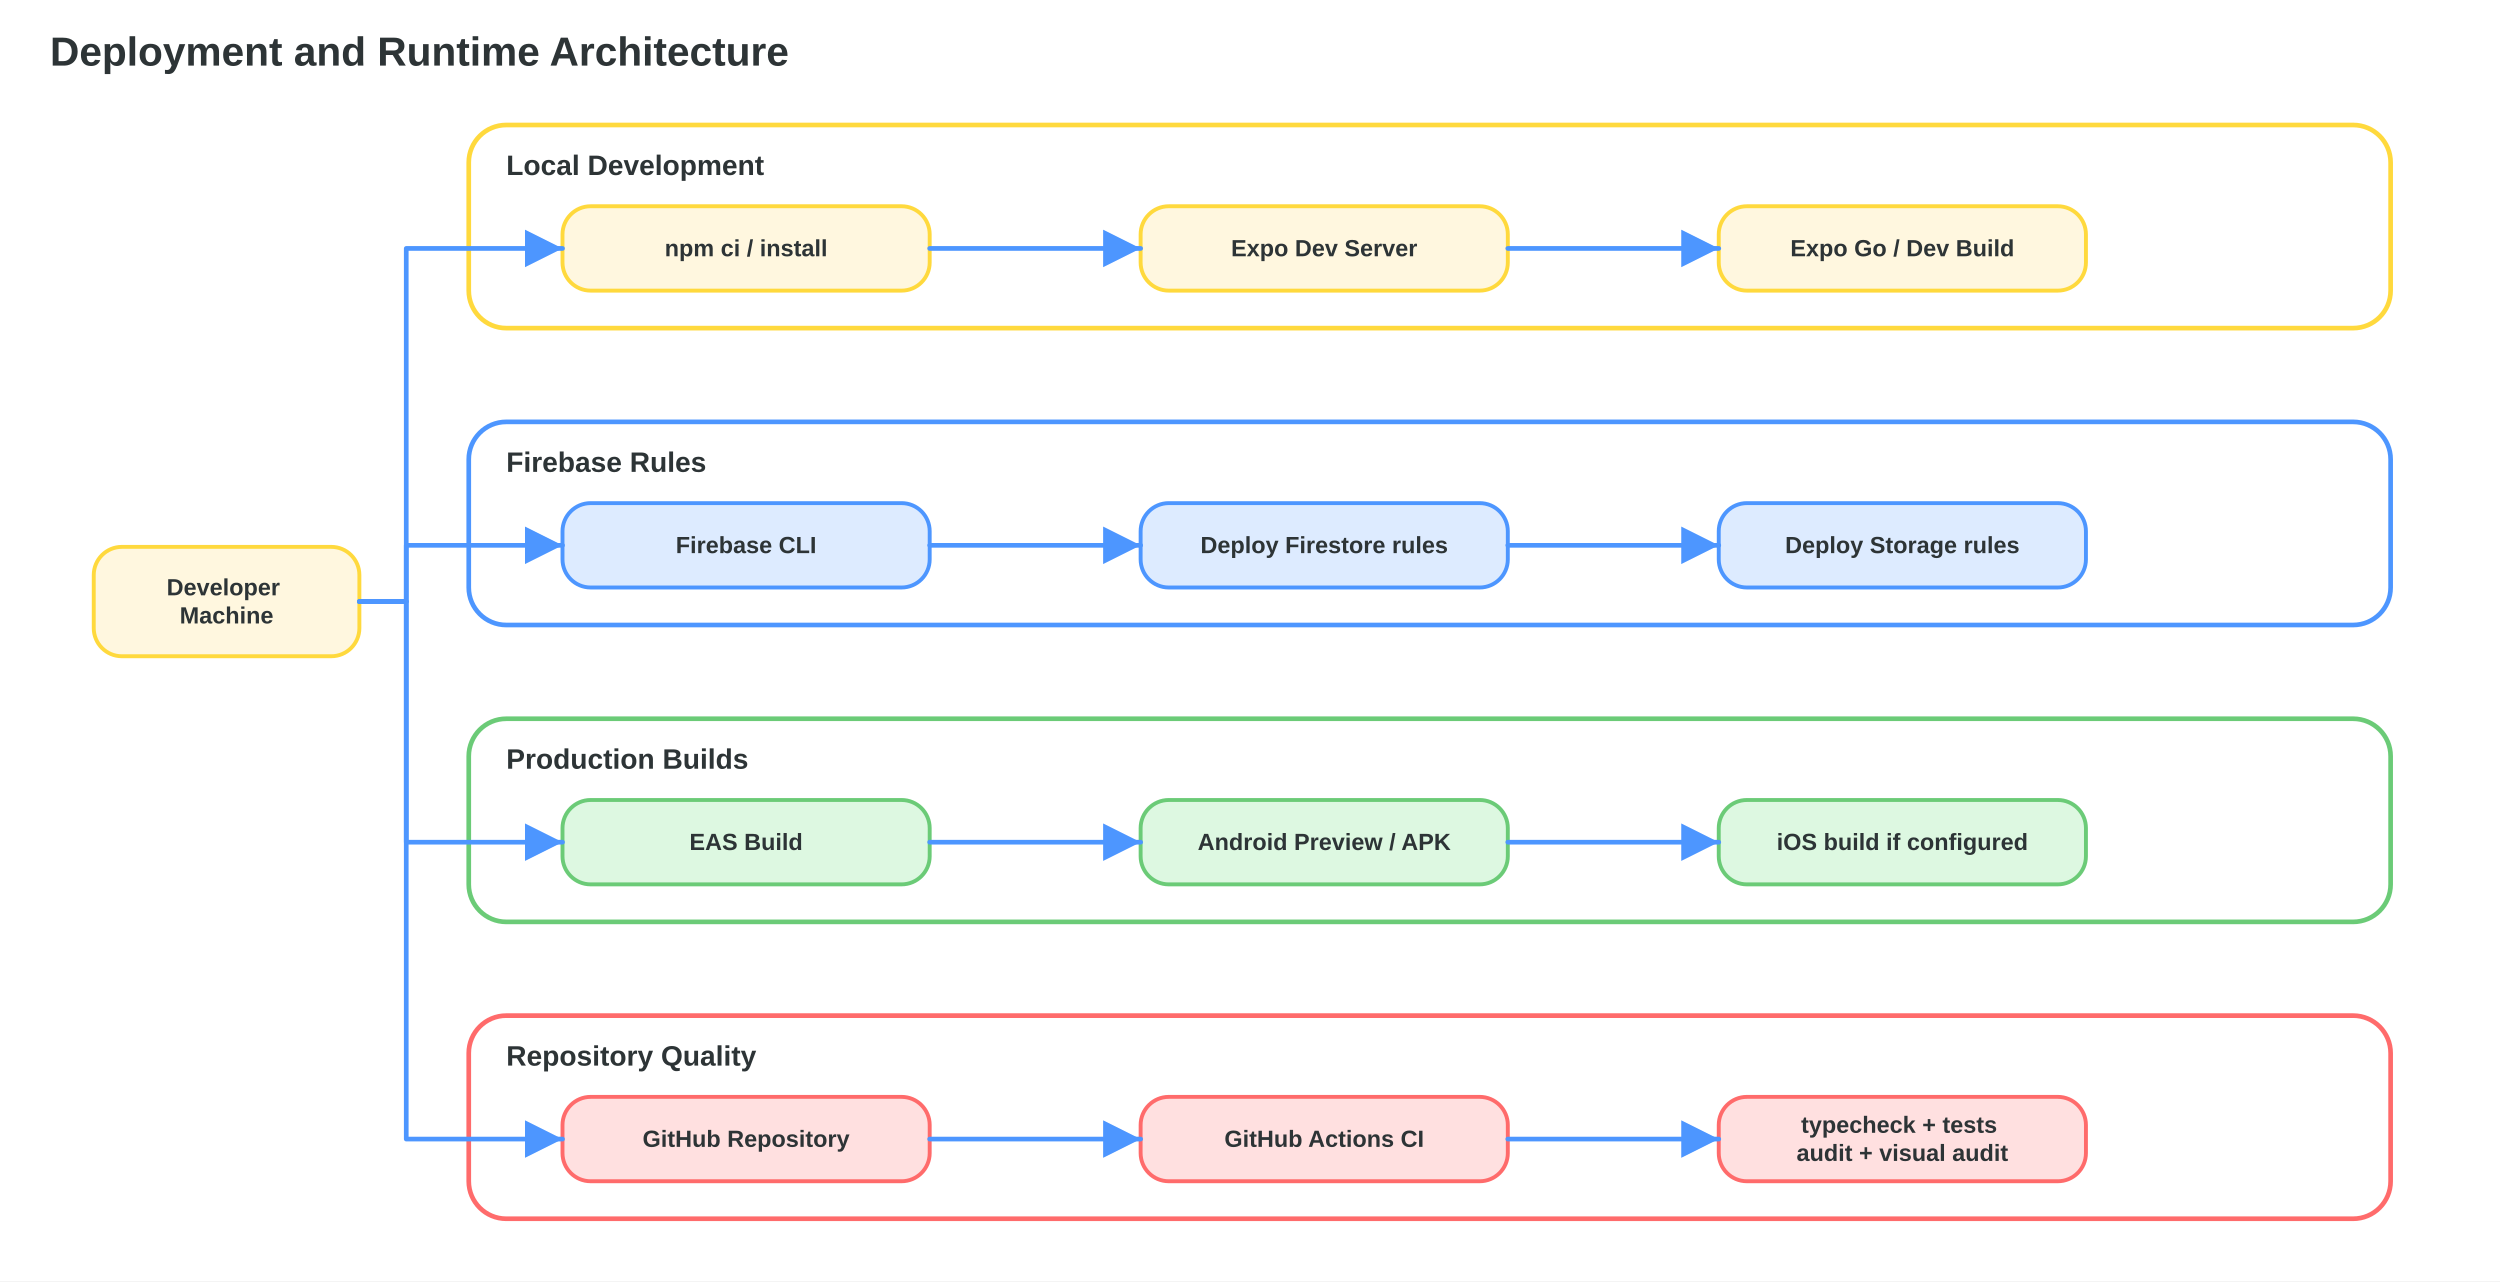
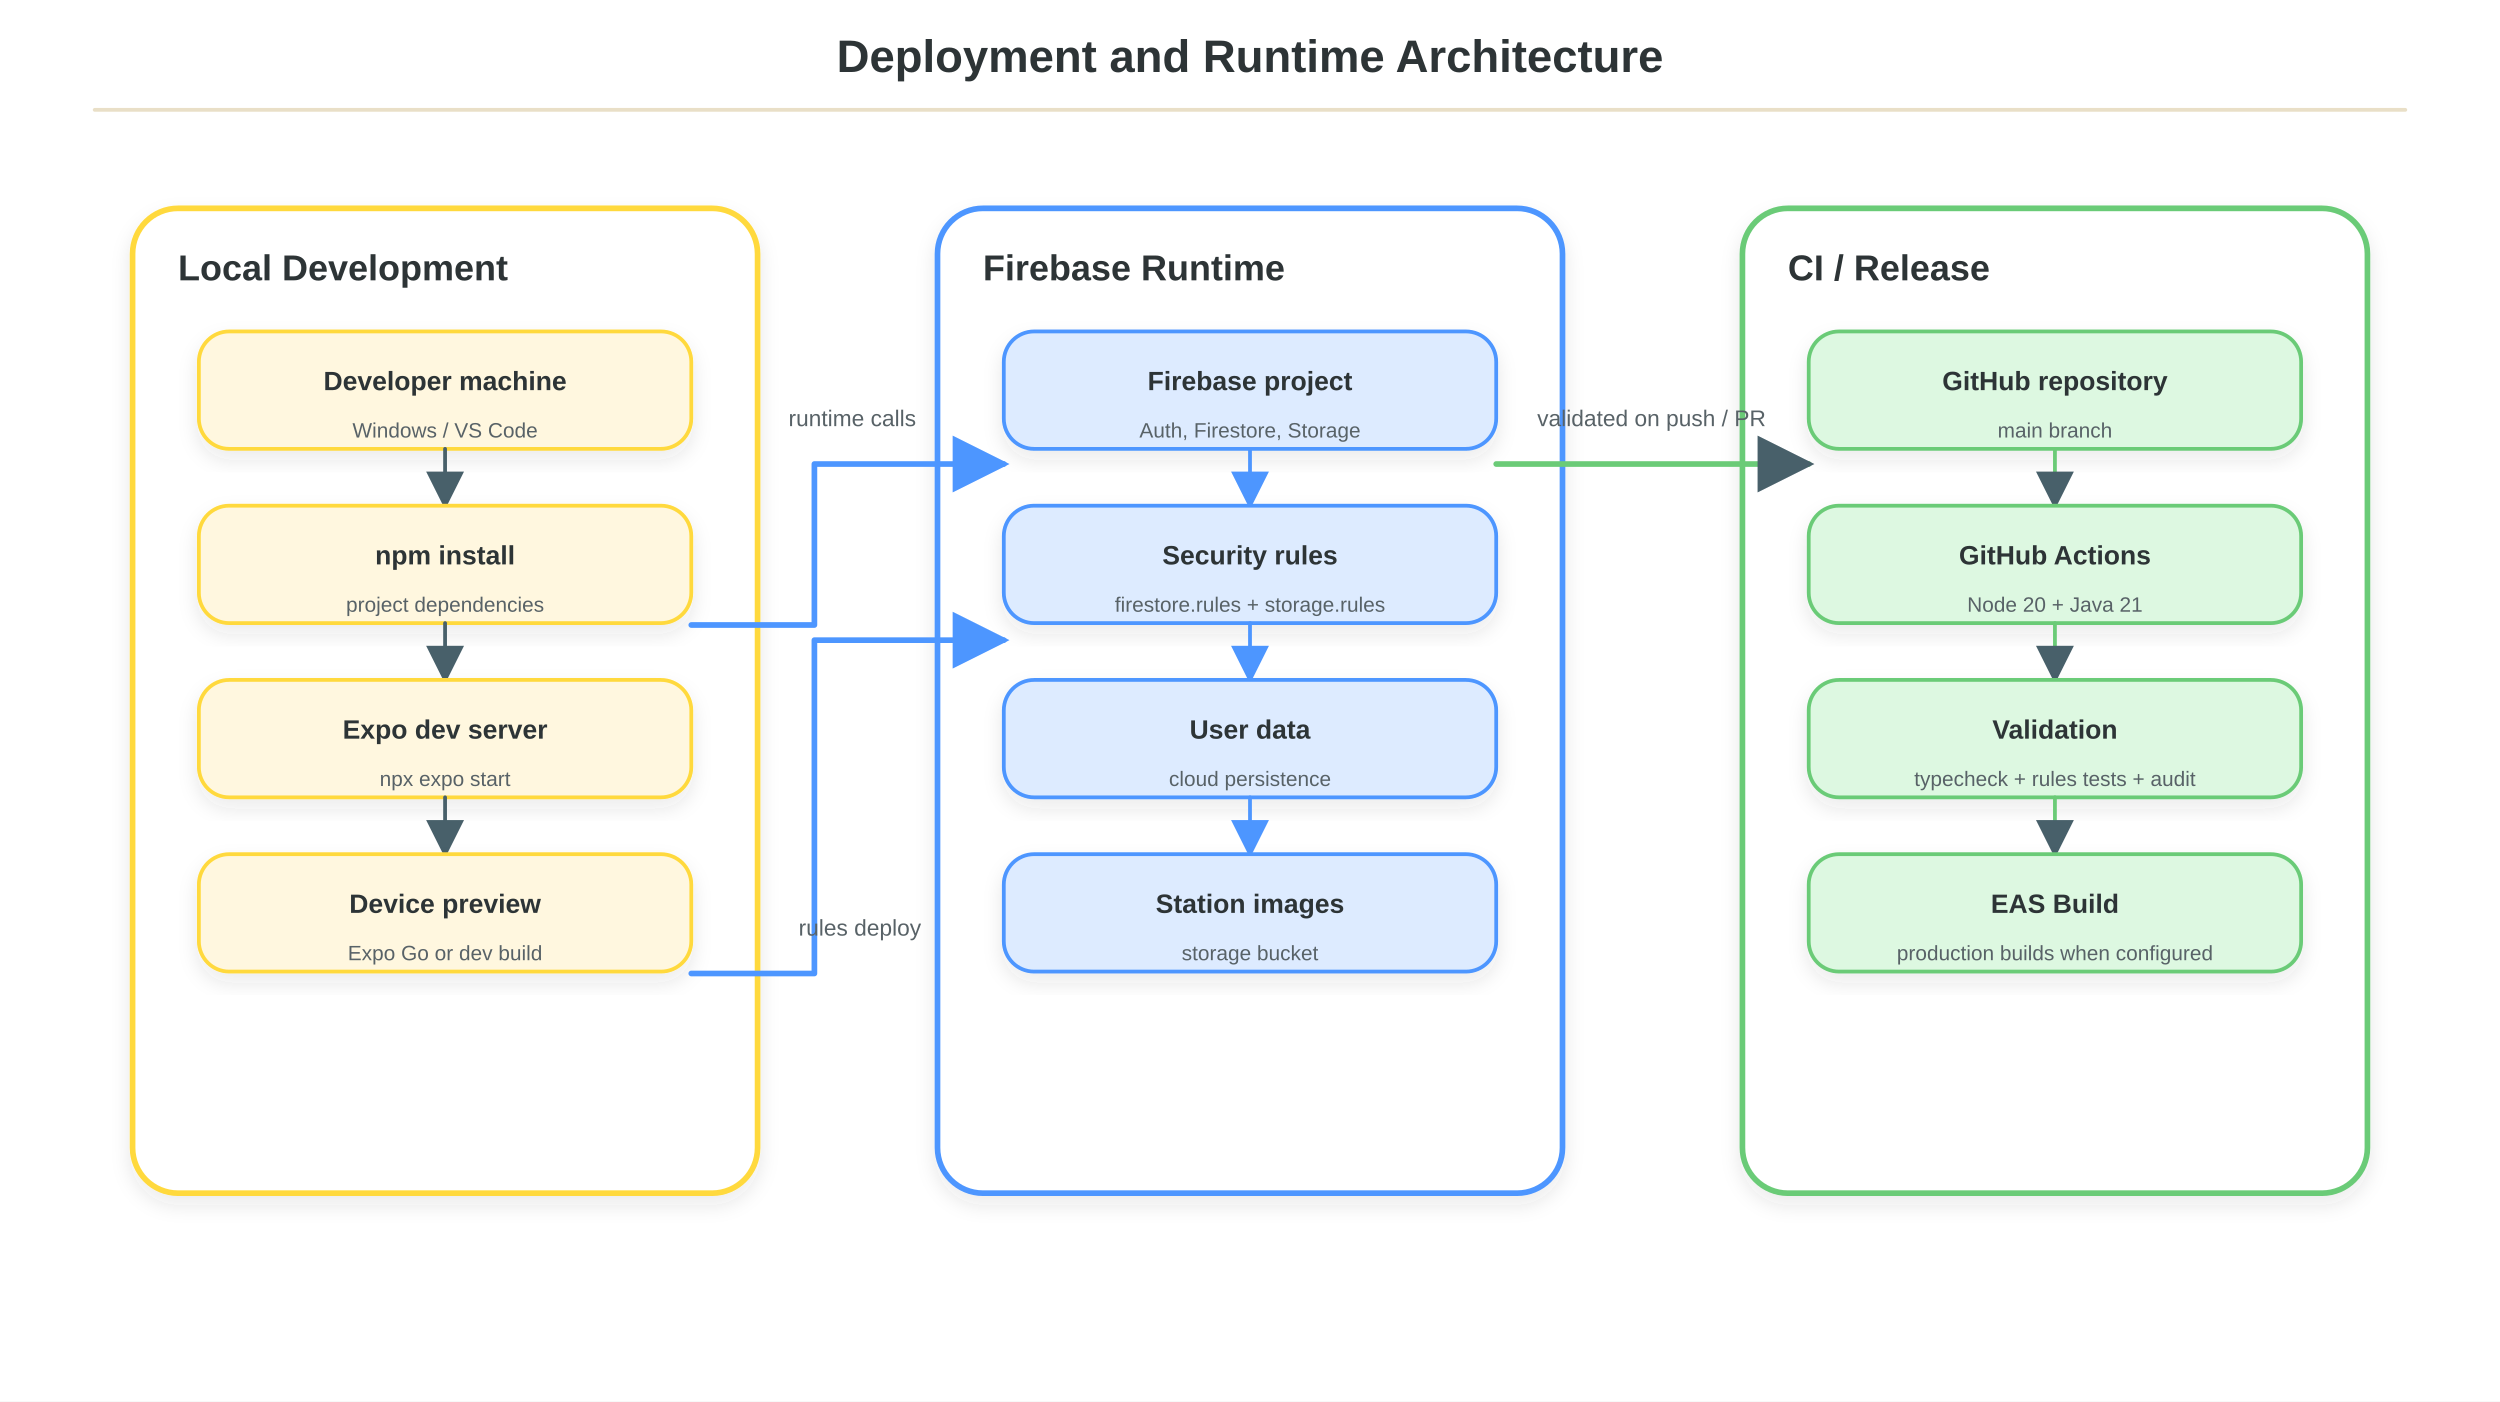
- <svg xmlns="http://www.w3.org/2000/svg" width="1600" height="820" viewBox="0 0 1600 820" role="img" aria-label="Deployment and Runtime Architecture">
+ <svg xmlns="http://www.w3.org/2000/svg" width="1320" height="740" viewBox="0 0 1320 740" role="img" aria-labelledby="title desc">
  <defs>
    <marker id="arrow" markerWidth="12" markerHeight="12" refX="10" refY="6" orient="auto" markerUnits="strokeWidth">
-       <path d="M2,2 L10,6 L2,10 Z" fill="#4D96FF" />
+       <path d="M 1 1 L 11 6 L 1 11 z" fill="#48606A" />
    </marker>
-     <style>
-     .title { font: 700 26px Arial, Helvetica, sans-serif; fill: #2D3436; }
-     .panel-title { font: 700 18px Arial, Helvetica, sans-serif; fill: #2D3436; }
-     .box-text { font: 600 15px Arial, Helvetica, sans-serif; fill: #2D3436; }
-     .small-text { font: 600 13px Arial, Helvetica, sans-serif; fill: #586267; }
-     .edge-label { font: 600 12px Arial, Helvetica, sans-serif; fill: #586267; }
-     .arrow { fill: none; stroke: #4D96FF; stroke-width: 3; stroke-linecap: round; stroke-linejoin: round; marker-end: url(#arrow); }
-     .arrow-soft { fill: none; stroke: #4D96FF; stroke-width: 2.4; stroke-linecap: round; stroke-linejoin: round; marker-end: url(#arrow); stroke-dasharray: 8 6; }
-     .relation { fill: none; stroke: #4D96FF; stroke-width: 2.6; stroke-linecap: round; stroke-linejoin: round; }
-   </style>
+     <marker id="arrow-blue" markerWidth="12" markerHeight="12" refX="10" refY="6" orient="auto" markerUnits="strokeWidth">
+       <path d="M 1 1 L 11 6 L 1 11 z" fill="#4D96FF" />
+     </marker>
+     <filter id="shadow" x="-20%" y="-20%" width="140%" height="140%">
+       <feDropShadow dx="0" dy="5" stdDeviation="5" flood-color="#2D3436" flood-opacity="0.10" />
+     </filter>
  </defs>
-   <rect x="0" y="0" width="1600" height="820" fill="#FFFFFF" />
-   <text x="32" y="42" class="title" text-anchor="start">Deployment and Runtime Architecture</text>
-   <rect x="60" y="350" width="170" height="70" rx="18" fill="#FFF7DF" stroke="#FFD93D" stroke-width="2.5" />
-   <text x="145.0" y="381.0" class="box-text" text-anchor="middle">
-     <tspan x="145.0" dy="0">Developer</tspan>
-     <tspan x="145.0" dy="18">Machine</tspan>
+   <rect x="0" y="0" width="1320" height="740" fill="#FFFFFF" />
+   <text x="660.0" y="38" text-anchor="middle" font-family="Arial, Helvetica, sans-serif" font-size="24" font-weight="700" fill="#2D3436">Deployment and Runtime Architecture</text>
+   <line x1="50" y1="58" x2="1270" y2="58" stroke="#E9DFC7" stroke-width="2" stroke-linecap="round" />
+   <rect x="70" y="110" width="330" height="520" rx="24" fill="#FFFFFF" stroke="#FFD93D" stroke-width="3" filter="url(#shadow)" />
+   <text x="94" y="148" text-anchor="start" font-family="Arial, Helvetica, sans-serif" font-size="19" font-weight="700" fill="#2D3436">Local Development</text>
+   <rect x="495" y="110" width="330" height="520" rx="24" fill="#FFFFFF" stroke="#4D96FF" stroke-width="3" filter="url(#shadow)" />
+   <text x="519" y="148" text-anchor="start" font-family="Arial, Helvetica, sans-serif" font-size="19" font-weight="700" fill="#2D3436">Firebase Runtime</text>
+   <rect x="920" y="110" width="330" height="520" rx="24" fill="#FFFFFF" stroke="#6BCB77" stroke-width="3" filter="url(#shadow)" />
+   <text x="944" y="148" text-anchor="start" font-family="Arial, Helvetica, sans-serif" font-size="19" font-weight="700" fill="#2D3436">CI / Release</text>
+   <rect x="105" y="175" width="260" height="62" rx="16" fill="#FFF7DF" stroke="#FFD93D" stroke-width="2" filter="url(#shadow)" />
+   <text x="235.0" y="206" text-anchor="middle" font-family="Arial, Helvetica, sans-serif" font-size="14" font-weight="700" fill="#2D3436">
+     <tspan x="235.0" dy="0">Developer machine</tspan>
  </text>
-   <rect x="300" y="80" width="1230" height="130" rx="24" fill="#FFFFFF" stroke="#FFD93D" stroke-width="3" />
-   <text x="324" y="112" class="panel-title" text-anchor="start">Local Development</text>
-   <rect x="360" y="132" width="235" height="54" rx="18" fill="#FFF7DF" stroke="#FFD93D" stroke-width="2.5" />
-   <text x="477.5" y="164.0" class="box-text" text-anchor="middle">
-     <tspan x="477.5" dy="0">npm ci / install</tspan>
+   <text x="235.0" y="231" text-anchor="middle" font-family="Arial, Helvetica, sans-serif" font-size="11" font-weight="400" fill="#586267">
+     <tspan x="235.0" dy="0">Windows / VS Code</tspan>
  </text>
-   <rect x="730" y="132" width="235" height="54" rx="18" fill="#FFF7DF" stroke="#FFD93D" stroke-width="2.5" />
-   <text x="847.5" y="164.0" class="box-text" text-anchor="middle">
-     <tspan x="847.5" dy="0">Expo Dev Server</tspan>
+   <line x1="235" y1="237" x2="235" y2="267" stroke="#48606A" stroke-width="2" stroke-linecap="round" marker-end="url(#arrow)" />
+   <rect x="105" y="267" width="260" height="62" rx="16" fill="#FFF7DF" stroke="#FFD93D" stroke-width="2" filter="url(#shadow)" />
+   <text x="235.0" y="298" text-anchor="middle" font-family="Arial, Helvetica, sans-serif" font-size="14" font-weight="700" fill="#2D3436">
+     <tspan x="235.0" dy="0">npm install</tspan>
  </text>
-   <path class="arrow" d="M 595 159 L 730 159" />
-   <rect x="1100" y="132" width="235" height="54" rx="18" fill="#FFF7DF" stroke="#FFD93D" stroke-width="2.5" />
-   <text x="1217.5" y="164.0" class="box-text" text-anchor="middle">
-     <tspan x="1217.5" dy="0">Expo Go / Dev Build</tspan>
+   <text x="235.0" y="323" text-anchor="middle" font-family="Arial, Helvetica, sans-serif" font-size="11" font-weight="400" fill="#586267">
+     <tspan x="235.0" dy="0">project dependencies</tspan>
  </text>
-   <path class="arrow" d="M 965 159 L 1100 159" />
-   <path class="arrow" d="M 230 385 L 260 385 L 260 159 L 360 159" />
-   <rect x="300" y="270" width="1230" height="130" rx="24" fill="#FFFFFF" stroke="#4D96FF" stroke-width="3" />
-   <text x="324" y="302" class="panel-title" text-anchor="start">Firebase Rules</text>
-   <rect x="360" y="322" width="235" height="54" rx="18" fill="#DDEBFF" stroke="#4D96FF" stroke-width="2.5" />
-   <text x="477.5" y="354.0" class="box-text" text-anchor="middle">
-     <tspan x="477.5" dy="0">Firebase CLI</tspan>
+   <line x1="235" y1="329" x2="235" y2="359" stroke="#48606A" stroke-width="2" stroke-linecap="round" marker-end="url(#arrow)" />
+   <rect x="105" y="359" width="260" height="62" rx="16" fill="#FFF7DF" stroke="#FFD93D" stroke-width="2" filter="url(#shadow)" />
+   <text x="235.0" y="390" text-anchor="middle" font-family="Arial, Helvetica, sans-serif" font-size="14" font-weight="700" fill="#2D3436">
+     <tspan x="235.0" dy="0">Expo dev server</tspan>
  </text>
-   <rect x="730" y="322" width="235" height="54" rx="18" fill="#DDEBFF" stroke="#4D96FF" stroke-width="2.5" />
-   <text x="847.5" y="354.0" class="box-text" text-anchor="middle">
-     <tspan x="847.5" dy="0">Deploy Firestore rules</tspan>
+   <text x="235.0" y="415" text-anchor="middle" font-family="Arial, Helvetica, sans-serif" font-size="11" font-weight="400" fill="#586267">
+     <tspan x="235.0" dy="0">npx expo start</tspan>
  </text>
-   <path class="arrow" d="M 595 349 L 730 349" />
-   <rect x="1100" y="322" width="235" height="54" rx="18" fill="#DDEBFF" stroke="#4D96FF" stroke-width="2.5" />
-   <text x="1217.5" y="354.0" class="box-text" text-anchor="middle">
-     <tspan x="1217.5" dy="0">Deploy Storage rules</tspan>
+   <line x1="235" y1="421" x2="235" y2="451" stroke="#48606A" stroke-width="2" stroke-linecap="round" marker-end="url(#arrow)" />
+   <rect x="105" y="451" width="260" height="62" rx="16" fill="#FFF7DF" stroke="#FFD93D" stroke-width="2" filter="url(#shadow)" />
+   <text x="235.0" y="482" text-anchor="middle" font-family="Arial, Helvetica, sans-serif" font-size="14" font-weight="700" fill="#2D3436">
+     <tspan x="235.0" dy="0">Device preview</tspan>
  </text>
-   <path class="arrow" d="M 965 349 L 1100 349" />
-   <path class="arrow" d="M 230 385 L 260 385 L 260 349 L 360 349" />
-   <rect x="300" y="460" width="1230" height="130" rx="24" fill="#FFFFFF" stroke="#6BCB77" stroke-width="3" />
-   <text x="324" y="492" class="panel-title" text-anchor="start">Production Builds</text>
-   <rect x="360" y="512" width="235" height="54" rx="18" fill="#DDF8E1" stroke="#6BCB77" stroke-width="2.5" />
-   <text x="477.5" y="544.0" class="box-text" text-anchor="middle">
-     <tspan x="477.5" dy="0">EAS Build</tspan>
+   <text x="235.0" y="507" text-anchor="middle" font-family="Arial, Helvetica, sans-serif" font-size="11" font-weight="400" fill="#586267">
+     <tspan x="235.0" dy="0">Expo Go or dev build</tspan>
  </text>
-   <rect x="730" y="512" width="235" height="54" rx="18" fill="#DDF8E1" stroke="#6BCB77" stroke-width="2.5" />
-   <text x="847.5" y="544.0" class="box-text" text-anchor="middle">
-     <tspan x="847.5" dy="0">Android Preview / APK</tspan>
+   <rect x="530" y="175" width="260" height="62" rx="16" fill="#DDEBFF" stroke="#4D96FF" stroke-width="2" filter="url(#shadow)" />
+   <text x="660.0" y="206" text-anchor="middle" font-family="Arial, Helvetica, sans-serif" font-size="14" font-weight="700" fill="#2D3436">
+     <tspan x="660.0" dy="0">Firebase project</tspan>
  </text>
-   <path class="arrow" d="M 595 539 L 730 539" />
-   <rect x="1100" y="512" width="235" height="54" rx="18" fill="#DDF8E1" stroke="#6BCB77" stroke-width="2.5" />
-   <text x="1217.5" y="544.0" class="box-text" text-anchor="middle">
-     <tspan x="1217.5" dy="0">iOS build if configured</tspan>
+   <text x="660.0" y="231" text-anchor="middle" font-family="Arial, Helvetica, sans-serif" font-size="11" font-weight="400" fill="#586267">
+     <tspan x="660.0" dy="0">Auth, Firestore, Storage</tspan>
  </text>
-   <path class="arrow" d="M 965 539 L 1100 539" />
-   <path class="arrow" d="M 230 385 L 260 385 L 260 539 L 360 539" />
-   <rect x="300" y="650" width="1230" height="130" rx="24" fill="#FFFFFF" stroke="#FF6B6B" stroke-width="3" />
-   <text x="324" y="682" class="panel-title" text-anchor="start">Repository Quality</text>
-   <rect x="360" y="702" width="235" height="54" rx="18" fill="#FFE0E0" stroke="#FF6B6B" stroke-width="2.5" />
-   <text x="477.5" y="734.0" class="box-text" text-anchor="middle">
-     <tspan x="477.5" dy="0">GitHub Repository</tspan>
+   <line x1="660" y1="237" x2="660" y2="267" stroke="#4D96FF" stroke-width="2" stroke-linecap="round" marker-end="url(#arrow-blue)" />
+   <rect x="530" y="267" width="260" height="62" rx="16" fill="#DDEBFF" stroke="#4D96FF" stroke-width="2" filter="url(#shadow)" />
+   <text x="660.0" y="298" text-anchor="middle" font-family="Arial, Helvetica, sans-serif" font-size="14" font-weight="700" fill="#2D3436">
+     <tspan x="660.0" dy="0">Security rules</tspan>
  </text>
-   <rect x="730" y="702" width="235" height="54" rx="18" fill="#FFE0E0" stroke="#FF6B6B" stroke-width="2.5" />
-   <text x="847.5" y="734.0" class="box-text" text-anchor="middle">
-     <tspan x="847.5" dy="0">GitHub Actions CI</tspan>
+   <text x="660.0" y="323" text-anchor="middle" font-family="Arial, Helvetica, sans-serif" font-size="11" font-weight="400" fill="#586267">
+     <tspan x="660.0" dy="0">firestore.rules + storage.rules</tspan>
  </text>
-   <path class="arrow" d="M 595 729 L 730 729" />
-   <rect x="1100" y="702" width="235" height="54" rx="18" fill="#FFE0E0" stroke="#FF6B6B" stroke-width="2.5" />
-   <text x="1217.5" y="725.0" class="box-text" text-anchor="middle">
-     <tspan x="1217.5" dy="0">typecheck + tests</tspan>
-     <tspan x="1217.5" dy="18">audit + visual audit</tspan>
+   <line x1="660" y1="329" x2="660" y2="359" stroke="#4D96FF" stroke-width="2" stroke-linecap="round" marker-end="url(#arrow-blue)" />
+   <rect x="530" y="359" width="260" height="62" rx="16" fill="#DDEBFF" stroke="#4D96FF" stroke-width="2" filter="url(#shadow)" />
+   <text x="660.0" y="390" text-anchor="middle" font-family="Arial, Helvetica, sans-serif" font-size="14" font-weight="700" fill="#2D3436">
+     <tspan x="660.0" dy="0">User data</tspan>
  </text>
-   <path class="arrow" d="M 965 729 L 1100 729" />
-   <path class="arrow" d="M 230 385 L 260 385 L 260 729 L 360 729" />
+   <text x="660.0" y="415" text-anchor="middle" font-family="Arial, Helvetica, sans-serif" font-size="11" font-weight="400" fill="#586267">
+     <tspan x="660.0" dy="0">cloud persistence</tspan>
+   </text>
+   <line x1="660" y1="421" x2="660" y2="451" stroke="#4D96FF" stroke-width="2" stroke-linecap="round" marker-end="url(#arrow-blue)" />
+   <rect x="530" y="451" width="260" height="62" rx="16" fill="#DDEBFF" stroke="#4D96FF" stroke-width="2" filter="url(#shadow)" />
+   <text x="660.0" y="482" text-anchor="middle" font-family="Arial, Helvetica, sans-serif" font-size="14" font-weight="700" fill="#2D3436">
+     <tspan x="660.0" dy="0">Station images</tspan>
+   </text>
+   <text x="660.0" y="507" text-anchor="middle" font-family="Arial, Helvetica, sans-serif" font-size="11" font-weight="400" fill="#586267">
+     <tspan x="660.0" dy="0">storage bucket</tspan>
+   </text>
+   <rect x="955" y="175" width="260" height="62" rx="16" fill="#DDF8E1" stroke="#6BCB77" stroke-width="2" filter="url(#shadow)" />
+   <text x="1085.0" y="206" text-anchor="middle" font-family="Arial, Helvetica, sans-serif" font-size="14" font-weight="700" fill="#2D3436">
+     <tspan x="1085.0" dy="0">GitHub repository</tspan>
+   </text>
+   <text x="1085.0" y="231" text-anchor="middle" font-family="Arial, Helvetica, sans-serif" font-size="11" font-weight="400" fill="#586267">
+     <tspan x="1085.0" dy="0">main branch</tspan>
+   </text>
+   <line x1="1085" y1="237" x2="1085" y2="267" stroke="#6BCB77" stroke-width="2" stroke-linecap="round" marker-end="url(#arrow)" />
+   <rect x="955" y="267" width="260" height="62" rx="16" fill="#DDF8E1" stroke="#6BCB77" stroke-width="2" filter="url(#shadow)" />
+   <text x="1085.0" y="298" text-anchor="middle" font-family="Arial, Helvetica, sans-serif" font-size="14" font-weight="700" fill="#2D3436">
+     <tspan x="1085.0" dy="0">GitHub Actions</tspan>
+   </text>
+   <text x="1085.0" y="323" text-anchor="middle" font-family="Arial, Helvetica, sans-serif" font-size="11" font-weight="400" fill="#586267">
+     <tspan x="1085.0" dy="0">Node 20 + Java 21</tspan>
+   </text>
+   <line x1="1085" y1="329" x2="1085" y2="359" stroke="#6BCB77" stroke-width="2" stroke-linecap="round" marker-end="url(#arrow)" />
+   <rect x="955" y="359" width="260" height="62" rx="16" fill="#DDF8E1" stroke="#6BCB77" stroke-width="2" filter="url(#shadow)" />
+   <text x="1085.0" y="390" text-anchor="middle" font-family="Arial, Helvetica, sans-serif" font-size="14" font-weight="700" fill="#2D3436">
+     <tspan x="1085.0" dy="0">Validation</tspan>
+   </text>
+   <text x="1085.0" y="415" text-anchor="middle" font-family="Arial, Helvetica, sans-serif" font-size="11" font-weight="400" fill="#586267">
+     <tspan x="1085.0" dy="0">typecheck + rules tests + audit</tspan>
+   </text>
+   <line x1="1085" y1="421" x2="1085" y2="451" stroke="#6BCB77" stroke-width="2" stroke-linecap="round" marker-end="url(#arrow)" />
+   <rect x="955" y="451" width="260" height="62" rx="16" fill="#DDF8E1" stroke="#6BCB77" stroke-width="2" filter="url(#shadow)" />
+   <text x="1085.0" y="482" text-anchor="middle" font-family="Arial, Helvetica, sans-serif" font-size="14" font-weight="700" fill="#2D3436">
+     <tspan x="1085.0" dy="0">EAS Build</tspan>
+   </text>
+   <text x="1085.0" y="507" text-anchor="middle" font-family="Arial, Helvetica, sans-serif" font-size="11" font-weight="400" fill="#586267">
+     <tspan x="1085.0" dy="0">production builds when configured</tspan>
+   </text>
+   <polyline points="365,330 430,330 430,245 530,245" fill="none" stroke="#4D96FF" stroke-width="3" stroke-linecap="round" stroke-linejoin="round" marker-end="url(#arrow-blue)" />
+   <text x="450" y="225" text-anchor="middle" font-family="Arial, Helvetica, sans-serif" font-size="12" font-weight="400" fill="#586267">
+     <tspan x="450" dy="0">runtime calls</tspan>
+   </text>
+   <polyline points="365,514 430,514 430,338 530,338" fill="none" stroke="#4D96FF" stroke-width="3" stroke-linecap="round" stroke-linejoin="round" marker-end="url(#arrow-blue)" />
+   <text x="454" y="494" text-anchor="middle" font-family="Arial, Helvetica, sans-serif" font-size="12" font-weight="400" fill="#586267">
+     <tspan x="454" dy="0">rules deploy</tspan>
+   </text>
+   <polyline points="790,245 875,245 875,245 955,245" fill="none" stroke="#6BCB77" stroke-width="3" stroke-linecap="round" stroke-linejoin="round" marker-end="url(#arrow)" />
+   <text x="872" y="225" text-anchor="middle" font-family="Arial, Helvetica, sans-serif" font-size="12" font-weight="400" fill="#586267">
+     <tspan x="872" dy="0">validated on push / PR</tspan>
+   </text>
</svg>
